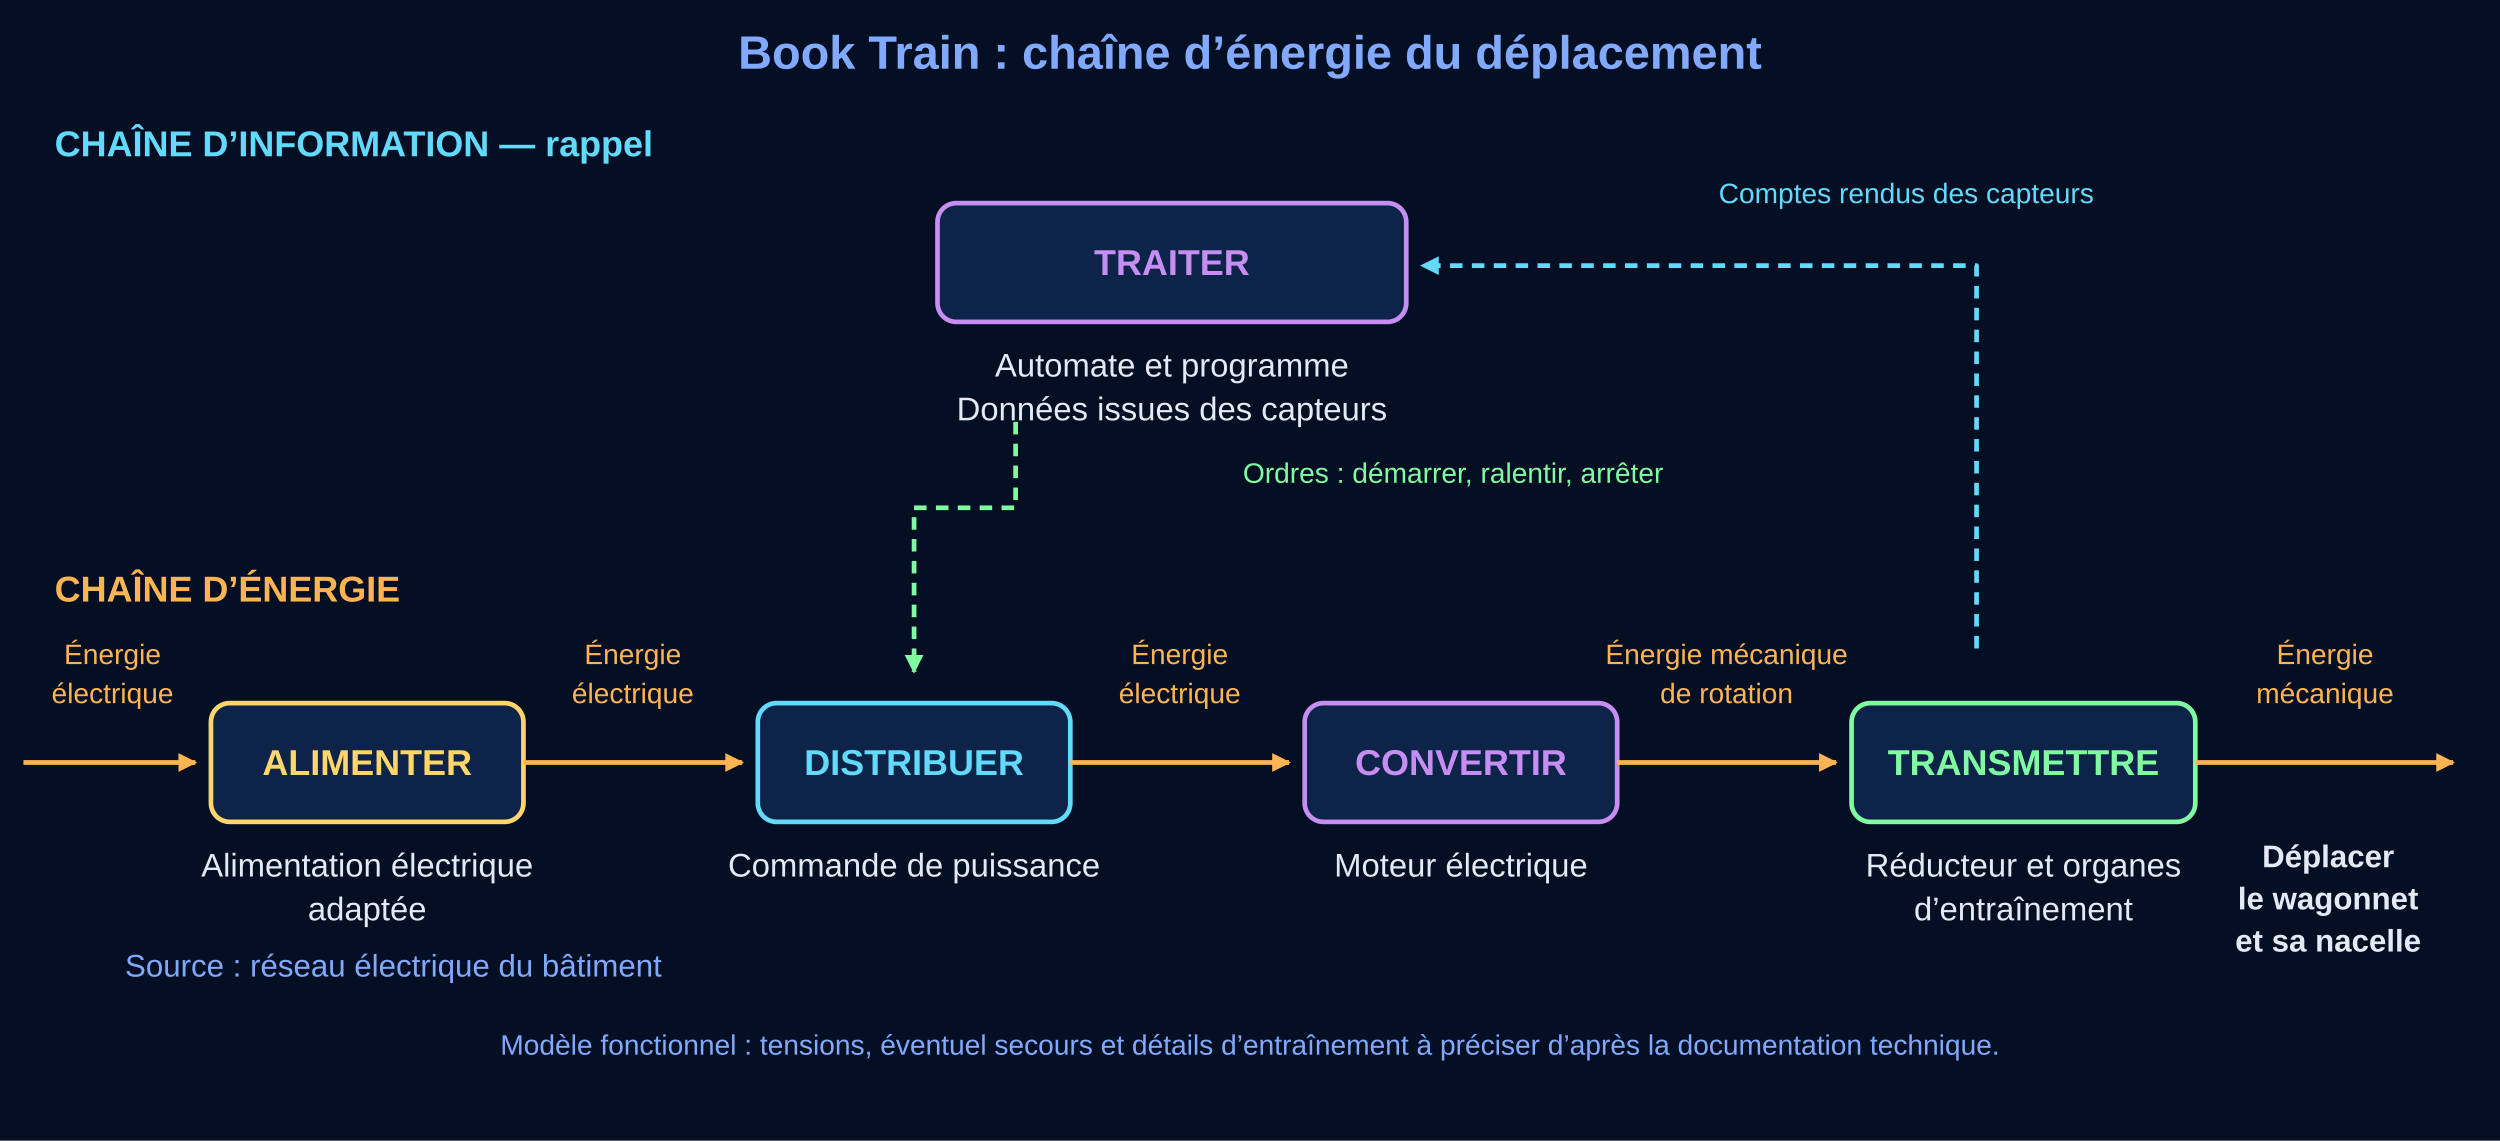
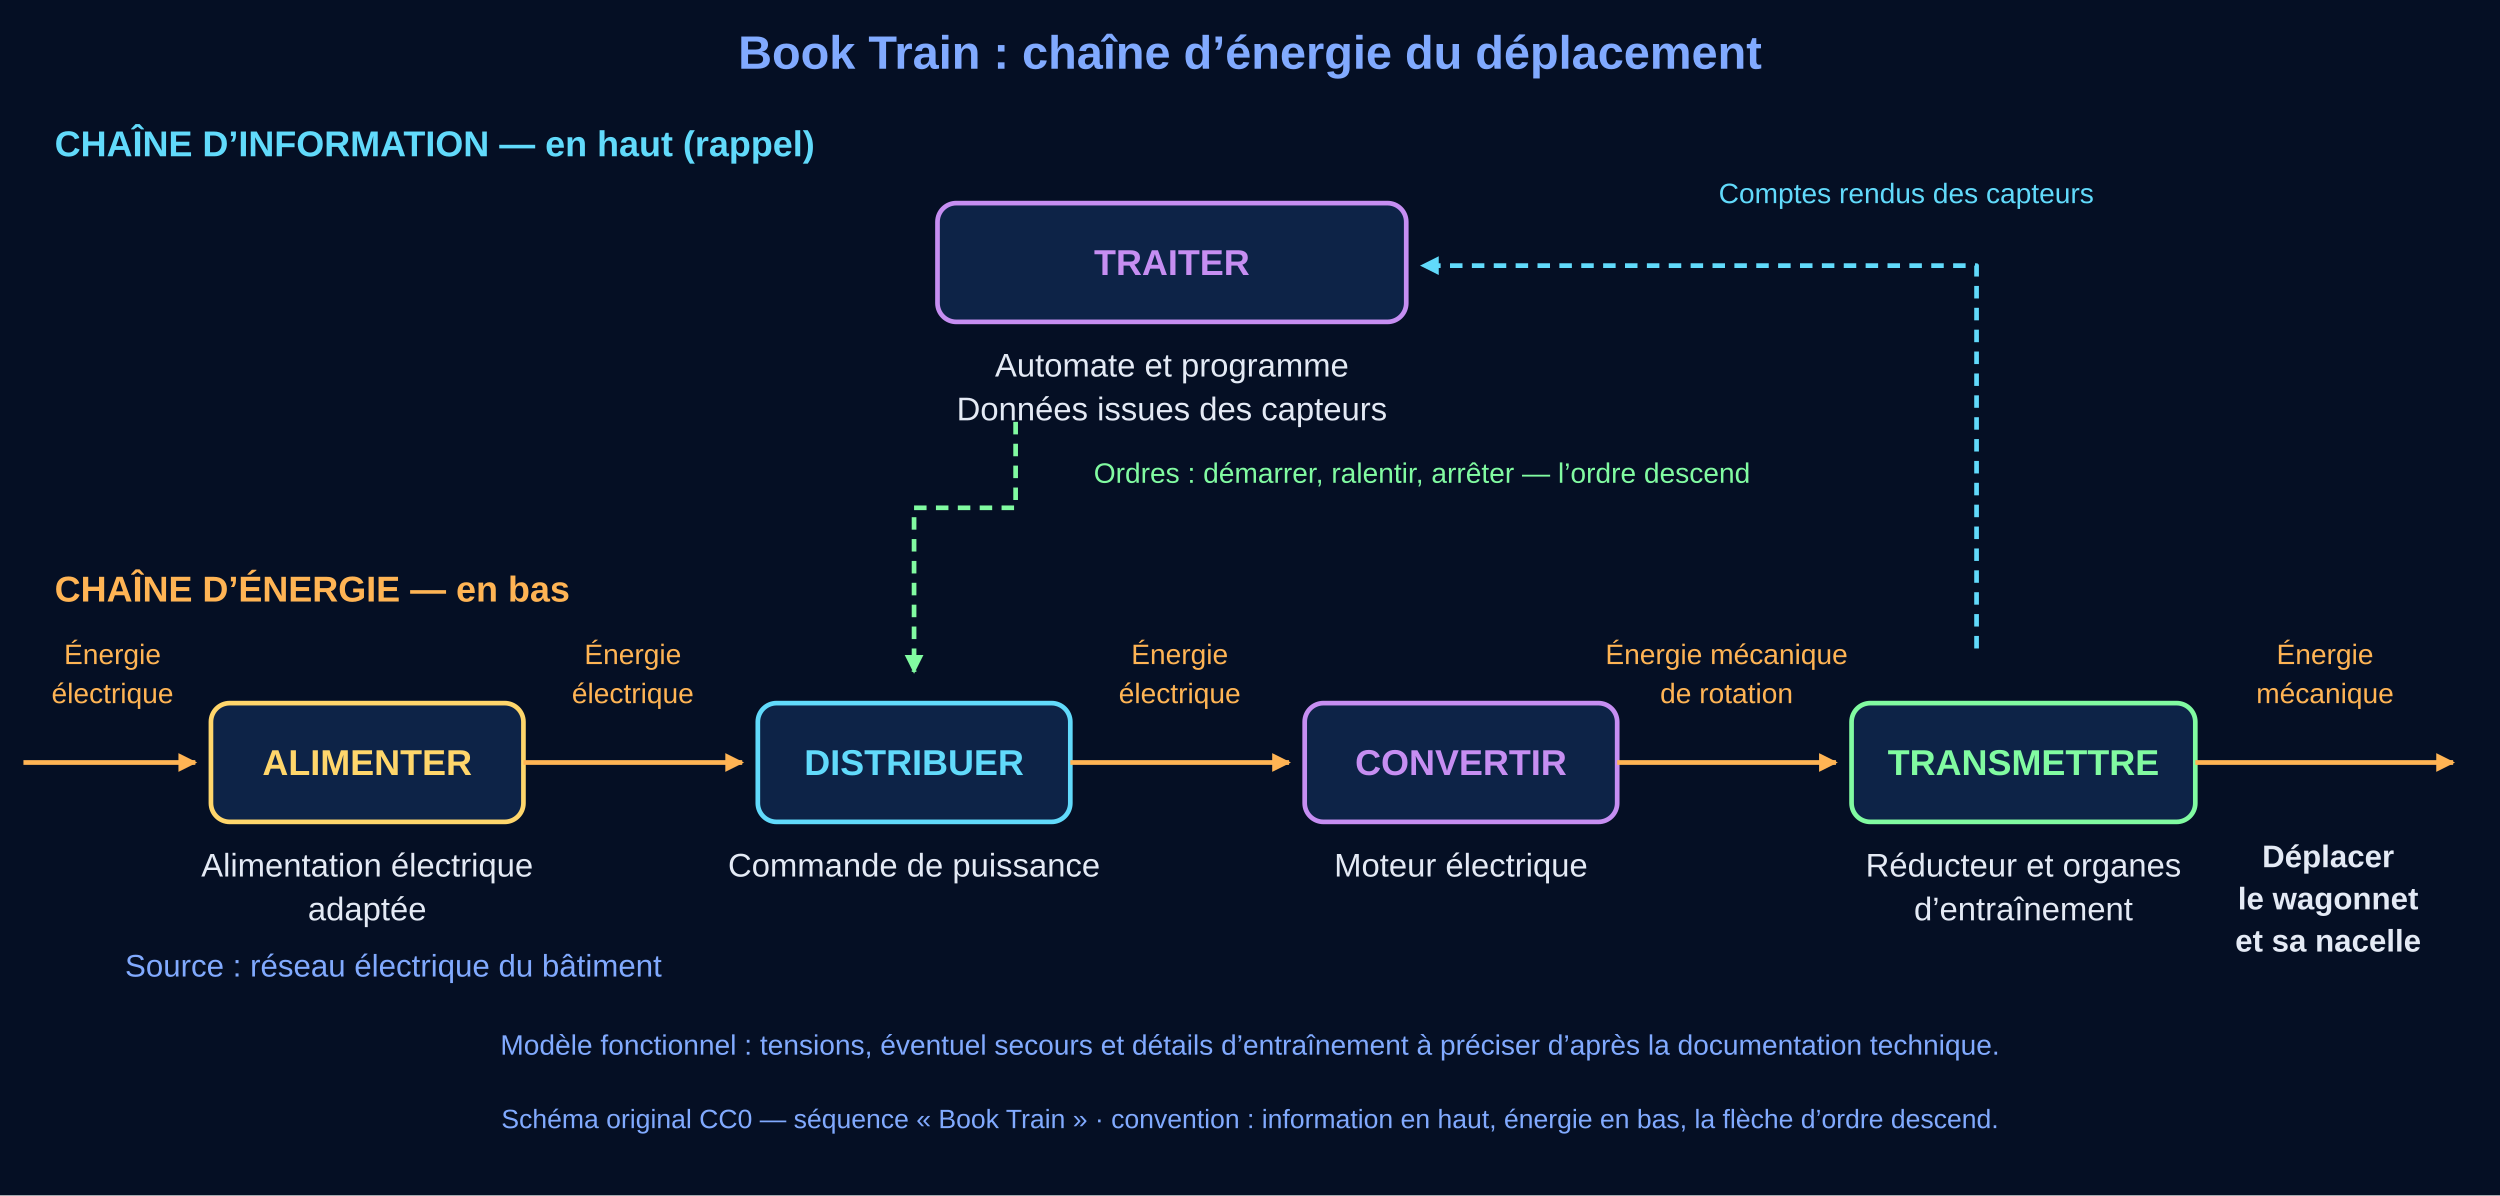
- <svg xmlns="http://www.w3.org/2000/svg" width="1600" height="730" style="width:100%;height:auto" viewBox="0 0 1600 730" role="img" aria-labelledby="t d" font-family="Segoe UI, Arial, sans-serif" content="&lt;mxfile host=&quot;app.diagrams.net&quot; type=&quot;device&quot;&gt;&lt;diagram id=&quot;chaine&quot; name=&quot;Book Train : chaîne d’énergie du déplacement&quot;&gt;&lt;mxGraphModel page=&quot;1&quot; pageWidth=&quot;1600&quot; pageHeight=&quot;730&quot; background=&quot;#050f24&quot; adaptiveColors=&quot;auto&quot;&gt;&lt;root&gt;&lt;mxCell id=&quot;0&quot; /&gt;&lt;mxCell id=&quot;1&quot; parent=&quot;0&quot; /&gt;&lt;mxCell id=&quot;2&quot; value=&quot;Book Train : chaîne d’énergie du déplacement&quot; style=&quot;text;html=0;whiteSpace=wrap;align=center;verticalAlign=middle;fontFamily=Arial;fontColor=#81aaff;fontSize=30;fontStyle=1;&quot; vertex=&quot;1&quot; parent=&quot;1&quot;&gt;&lt;mxGeometry x=&quot;411.2&quot; y=&quot;14&quot; width=&quot;777.6&quot; height=&quot;37&quot; as=&quot;geometry&quot; /&gt;&lt;/mxCell&gt;&lt;mxCell id=&quot;3&quot; value=&quot;CHAÎNE D’INFORMATION — rappel&quot; style=&quot;text;html=0;whiteSpace=wrap;align=left;verticalAlign=middle;fontFamily=Arial;fontColor=#61dafb;fontSize=23;fontStyle=1;&quot; vertex=&quot;1&quot; parent=&quot;1&quot;&gt;&lt;mxGeometry x=&quot;35&quot; y=&quot;77&quot; width=&quot;398.86&quot; height=&quot;30&quot; as=&quot;geometry&quot; /&gt;&lt;/mxCell&gt;&lt;mxCell id=&quot;5&quot; value=&quot;TRAITER&quot; style=&quot;rounded=1;arcSize=16;html=0;whiteSpace=wrap;fillColor=#0d2347;strokeColor=#c68ef2;strokeWidth=3;fontColor=#c68ef2;fontSize=23;fontStyle=1;fontFamily=Arial;&quot; vertex=&quot;1&quot; parent=&quot;1&quot;&gt;&lt;mxGeometry x=&quot;600&quot; y=&quot;130&quot; width=&quot;300&quot; height=&quot;76&quot; as=&quot;geometry&quot; /&gt;&lt;/mxCell&gt;&lt;mxCell id=&quot;6&quot; value=&quot;Automate et programme&amp;#10;Données issues des capteurs&quot; style=&quot;text;html=0;whiteSpace=wrap;align=center;verticalAlign=middle;fontFamily=Arial;fontColor=#e4eaf5;fontSize=21;fontStyle=0;&quot; vertex=&quot;1&quot; parent=&quot;1&quot;&gt;&lt;mxGeometry x=&quot;579.57&quot; y=&quot;220&quot; width=&quot;340.86&quot; height=&quot;56&quot; as=&quot;geometry&quot; /&gt;&lt;/mxCell&gt;&lt;mxCell id=&quot;7&quot; style=&quot;edgeStyle=none;html=0;strokeColor=#81fba1;strokeWidth=3;endArrow=block;endFill=1;startArrow=none;dashed=1;&quot; edge=&quot;1&quot; parent=&quot;1&quot;&gt;&lt;mxGeometry relative=&quot;1&quot; as=&quot;geometry&quot;&gt;&lt;mxPoint x=&quot;650&quot; y=&quot;270&quot; as=&quot;sourcePoint&quot; /&gt;&lt;mxPoint x=&quot;585&quot; y=&quot;430&quot; as=&quot;targetPoint&quot; /&gt;&lt;Array as=&quot;points&quot;&gt;&lt;mxPoint x=&quot;650&quot; y=&quot;325&quot; /&gt;&lt;mxPoint x=&quot;585&quot; y=&quot;325&quot; /&gt;&lt;/Array&gt;&lt;/mxGeometry&gt;&lt;/mxCell&gt;&lt;mxCell id=&quot;8&quot; value=&quot;Ordres : démarrer, ralentir, arrêter&quot; style=&quot;text;html=0;whiteSpace=wrap;align=center;verticalAlign=middle;fontFamily=Arial;fontColor=#81fba1;fontSize=18;fontStyle=0;&quot; vertex=&quot;1&quot; parent=&quot;1&quot;&gt;&lt;mxGeometry x=&quot;736.08&quot; y=&quot;291&quot; width=&quot;387.84&quot; height=&quot;25&quot; as=&quot;geometry&quot; /&gt;&lt;/mxCell&gt;&lt;mxCell id=&quot;9&quot; style=&quot;edgeStyle=none;html=0;strokeColor=#61dafb;strokeWidth=3;endArrow=block;endFill=1;startArrow=none;dashed=1;&quot; edge=&quot;1&quot; parent=&quot;1&quot;&gt;&lt;mxGeometry relative=&quot;1&quot; as=&quot;geometry&quot;&gt;&lt;mxPoint x=&quot;1265&quot; y=&quot;415&quot; as=&quot;sourcePoint&quot; /&gt;&lt;mxPoint x=&quot;910&quot; y=&quot;170&quot; as=&quot;targetPoint&quot; /&gt;&lt;Array as=&quot;points&quot;&gt;&lt;mxPoint x=&quot;1265&quot; y=&quot;170&quot; /&gt;&lt;/Array&gt;&lt;/mxGeometry&gt;&lt;/mxCell&gt;&lt;mxCell id=&quot;10&quot; value=&quot;Comptes rendus des capteurs&quot; style=&quot;text;html=0;whiteSpace=wrap;align=center;verticalAlign=middle;fontFamily=Arial;fontColor=#61dafb;fontSize=18;fontStyle=0;&quot; vertex=&quot;1&quot; parent=&quot;1&quot;&gt;&lt;mxGeometry x=&quot;1073.06&quot; y=&quot;112&quot; width=&quot;293.88&quot; height=&quot;25&quot; as=&quot;geometry&quot; /&gt;&lt;/mxCell&gt;&lt;mxCell id=&quot;11&quot; value=&quot;CHAÎNE D’ÉNERGIE&quot; style=&quot;text;html=0;whiteSpace=wrap;align=left;verticalAlign=middle;fontFamily=Arial;fontColor=#ffb454;fontSize=23;fontStyle=1;&quot; vertex=&quot;1&quot; parent=&quot;1&quot;&gt;&lt;mxGeometry x=&quot;35&quot; y=&quot;362&quot; width=&quot;225.44&quot; height=&quot;30&quot; as=&quot;geometry&quot; /&gt;&lt;/mxCell&gt;&lt;mxCell id=&quot;13&quot; value=&quot;ALIMENTER&quot; style=&quot;rounded=1;arcSize=16;html=0;whiteSpace=wrap;fillColor=#0d2347;strokeColor=#ffd66b;strokeWidth=3;fontColor=#ffd66b;fontSize=23;fontStyle=1;fontFamily=Arial;&quot; vertex=&quot;1&quot; parent=&quot;1&quot;&gt;&lt;mxGeometry x=&quot;135&quot; y=&quot;450&quot; width=&quot;200&quot; height=&quot;76&quot; as=&quot;geometry&quot; /&gt;&lt;/mxCell&gt;&lt;mxCell id=&quot;14&quot; value=&quot;Alimentation électrique&amp;#10;adaptée&quot; style=&quot;text;html=0;whiteSpace=wrap;align=center;verticalAlign=middle;fontFamily=Arial;fontColor=#e4eaf5;fontSize=21;fontStyle=0;&quot; vertex=&quot;1&quot; parent=&quot;1&quot;&gt;&lt;mxGeometry x=&quot;88.93&quot; y=&quot;540&quot; width=&quot;292.14&quot; height=&quot;56&quot; as=&quot;geometry&quot; /&gt;&lt;/mxCell&gt;&lt;mxCell id=&quot;16&quot; value=&quot;DISTRIBUER&quot; style=&quot;rounded=1;arcSize=16;html=0;whiteSpace=wrap;fillColor=#0d2347;strokeColor=#61dafb;strokeWidth=3;fontColor=#61dafb;fontSize=23;fontStyle=1;fontFamily=Arial;&quot; vertex=&quot;1&quot; parent=&quot;1&quot;&gt;&lt;mxGeometry x=&quot;485&quot; y=&quot;450&quot; width=&quot;200&quot; height=&quot;76&quot; as=&quot;geometry&quot; /&gt;&lt;/mxCell&gt;&lt;mxCell id=&quot;17&quot; value=&quot;Commande de puissance&quot; style=&quot;text;html=0;whiteSpace=wrap;align=center;verticalAlign=middle;fontFamily=Arial;fontColor=#e4eaf5;fontSize=21;fontStyle=0;&quot; vertex=&quot;1&quot; parent=&quot;1&quot;&gt;&lt;mxGeometry x=&quot;451.11&quot; y=&quot;540&quot; width=&quot;267.78&quot; height=&quot;28&quot; as=&quot;geometry&quot; /&gt;&lt;/mxCell&gt;&lt;mxCell id=&quot;19&quot; value=&quot;CONVERTIR&quot; style=&quot;rounded=1;arcSize=16;html=0;whiteSpace=wrap;fillColor=#0d2347;strokeColor=#c68ef2;strokeWidth=3;fontColor=#c68ef2;fontSize=23;fontStyle=1;fontFamily=Arial;&quot; vertex=&quot;1&quot; parent=&quot;1&quot;&gt;&lt;mxGeometry x=&quot;835&quot; y=&quot;450&quot; width=&quot;200&quot; height=&quot;76&quot; as=&quot;geometry&quot; /&gt;&lt;/mxCell&gt;&lt;mxCell id=&quot;20&quot; value=&quot;Moteur électrique&quot; style=&quot;text;html=0;whiteSpace=wrap;align=center;verticalAlign=middle;fontFamily=Arial;fontColor=#e4eaf5;fontSize=21;fontStyle=0;&quot; vertex=&quot;1&quot; parent=&quot;1&quot;&gt;&lt;mxGeometry x=&quot;825.47&quot; y=&quot;540&quot; width=&quot;219.06&quot; height=&quot;28&quot; as=&quot;geometry&quot; /&gt;&lt;/mxCell&gt;&lt;mxCell id=&quot;22&quot; value=&quot;TRANSMETTRE&quot; style=&quot;rounded=1;arcSize=16;html=0;whiteSpace=wrap;fillColor=#0d2347;strokeColor=#81fba1;strokeWidth=3;fontColor=#81fba1;fontSize=23;fontStyle=1;fontFamily=Arial;&quot; vertex=&quot;1&quot; parent=&quot;1&quot;&gt;&lt;mxGeometry x=&quot;1185&quot; y=&quot;450&quot; width=&quot;220&quot; height=&quot;76&quot; as=&quot;geometry&quot; /&gt;&lt;/mxCell&gt;&lt;mxCell id=&quot;23&quot; value=&quot;Réducteur et organes&amp;#10;d’entraînement&quot; style=&quot;text;html=0;whiteSpace=wrap;align=center;verticalAlign=middle;fontFamily=Arial;fontColor=#e4eaf5;fontSize=21;fontStyle=0;&quot; vertex=&quot;1&quot; parent=&quot;1&quot;&gt;&lt;mxGeometry x=&quot;1167.2&quot; y=&quot;540&quot; width=&quot;255.6&quot; height=&quot;56&quot; as=&quot;geometry&quot; /&gt;&lt;/mxCell&gt;&lt;mxCell id=&quot;24&quot; value=&quot;Source : réseau électrique du bâtiment&quot; style=&quot;text;html=0;whiteSpace=wrap;align=left;verticalAlign=middle;fontFamily=Arial;fontColor=#81aaff;fontSize=20;fontStyle=0;&quot; vertex=&quot;1&quot; parent=&quot;1&quot;&gt;&lt;mxGeometry x=&quot;80&quot; y=&quot;605&quot; width=&quot;452.8&quot; height=&quot;27&quot; as=&quot;geometry&quot; /&gt;&lt;/mxCell&gt;&lt;mxCell id=&quot;25&quot; style=&quot;edgeStyle=none;html=0;strokeColor=#ffb454;strokeWidth=3;endArrow=block;endFill=1;startArrow=none;dashed=0;&quot; edge=&quot;1&quot; parent=&quot;1&quot;&gt;&lt;mxGeometry relative=&quot;1&quot; as=&quot;geometry&quot;&gt;&lt;mxPoint x=&quot;15&quot; y=&quot;488&quot; as=&quot;sourcePoint&quot; /&gt;&lt;mxPoint x=&quot;125&quot; y=&quot;488&quot; as=&quot;targetPoint&quot; /&gt;&lt;Array as=&quot;points&quot; /&gt;&lt;/mxGeometry&gt;&lt;/mxCell&gt;&lt;mxCell id=&quot;26&quot; value=&quot;Énergie&amp;#10;électrique&quot; style=&quot;text;html=0;whiteSpace=wrap;align=center;verticalAlign=middle;fontFamily=Arial;fontColor=#ffb454;fontSize=18;fontStyle=0;&quot; vertex=&quot;1&quot; parent=&quot;1&quot;&gt;&lt;mxGeometry x=&quot;13.8&quot; y=&quot;407&quot; width=&quot;116.4&quot; height=&quot;50&quot; as=&quot;geometry&quot; /&gt;&lt;/mxCell&gt;&lt;mxCell id=&quot;27&quot; style=&quot;edgeStyle=none;html=0;strokeColor=#ffb454;strokeWidth=3;endArrow=block;endFill=1;startArrow=none;dashed=0;&quot; edge=&quot;1&quot; parent=&quot;1&quot;&gt;&lt;mxGeometry relative=&quot;1&quot; as=&quot;geometry&quot;&gt;&lt;mxPoint x=&quot;335&quot; y=&quot;488&quot; as=&quot;sourcePoint&quot; /&gt;&lt;mxPoint x=&quot;475&quot; y=&quot;488&quot; as=&quot;targetPoint&quot; /&gt;&lt;Array as=&quot;points&quot; /&gt;&lt;/mxGeometry&gt;&lt;/mxCell&gt;&lt;mxCell id=&quot;28&quot; value=&quot;Énergie&amp;#10;électrique&quot; style=&quot;text;html=0;whiteSpace=wrap;align=center;verticalAlign=middle;fontFamily=Arial;fontColor=#ffb454;fontSize=18;fontStyle=0;&quot; vertex=&quot;1&quot; parent=&quot;1&quot;&gt;&lt;mxGeometry x=&quot;346.8&quot; y=&quot;407&quot; width=&quot;116.4&quot; height=&quot;50&quot; as=&quot;geometry&quot; /&gt;&lt;/mxCell&gt;&lt;mxCell id=&quot;29&quot; style=&quot;edgeStyle=none;html=0;strokeColor=#ffb454;strokeWidth=3;endArrow=block;endFill=1;startArrow=none;dashed=0;&quot; edge=&quot;1&quot; parent=&quot;1&quot;&gt;&lt;mxGeometry relative=&quot;1&quot; as=&quot;geometry&quot;&gt;&lt;mxPoint x=&quot;685&quot; y=&quot;488&quot; as=&quot;sourcePoint&quot; /&gt;&lt;mxPoint x=&quot;825&quot; y=&quot;488&quot; as=&quot;targetPoint&quot; /&gt;&lt;Array as=&quot;points&quot; /&gt;&lt;/mxGeometry&gt;&lt;/mxCell&gt;&lt;mxCell id=&quot;30&quot; value=&quot;Énergie&amp;#10;électrique&quot; style=&quot;text;html=0;whiteSpace=wrap;align=center;verticalAlign=middle;fontFamily=Arial;fontColor=#ffb454;fontSize=18;fontStyle=0;&quot; vertex=&quot;1&quot; parent=&quot;1&quot;&gt;&lt;mxGeometry x=&quot;696.8&quot; y=&quot;407&quot; width=&quot;116.4&quot; height=&quot;50&quot; as=&quot;geometry&quot; /&gt;&lt;/mxCell&gt;&lt;mxCell id=&quot;31&quot; style=&quot;edgeStyle=none;html=0;strokeColor=#ffb454;strokeWidth=3;endArrow=block;endFill=1;startArrow=none;dashed=0;&quot; edge=&quot;1&quot; parent=&quot;1&quot;&gt;&lt;mxGeometry relative=&quot;1&quot; as=&quot;geometry&quot;&gt;&lt;mxPoint x=&quot;1035&quot; y=&quot;488&quot; as=&quot;sourcePoint&quot; /&gt;&lt;mxPoint x=&quot;1175&quot; y=&quot;488&quot; as=&quot;targetPoint&quot; /&gt;&lt;Array as=&quot;points&quot; /&gt;&lt;/mxGeometry&gt;&lt;/mxCell&gt;&lt;mxCell id=&quot;32&quot; value=&quot;Énergie mécanique&amp;#10;de rotation&quot; style=&quot;text;html=0;whiteSpace=wrap;align=center;verticalAlign=middle;fontFamily=Arial;fontColor=#ffb454;fontSize=18;fontStyle=0;&quot; vertex=&quot;1&quot; parent=&quot;1&quot;&gt;&lt;mxGeometry x=&quot;1010.26&quot; y=&quot;407&quot; width=&quot;189.48&quot; height=&quot;50&quot; as=&quot;geometry&quot; /&gt;&lt;/mxCell&gt;&lt;mxCell id=&quot;33&quot; style=&quot;edgeStyle=none;html=0;strokeColor=#ffb454;strokeWidth=3;endArrow=block;endFill=1;startArrow=none;dashed=0;&quot; edge=&quot;1&quot; parent=&quot;1&quot;&gt;&lt;mxGeometry relative=&quot;1&quot; as=&quot;geometry&quot;&gt;&lt;mxPoint x=&quot;1405&quot; y=&quot;488&quot; as=&quot;sourcePoint&quot; /&gt;&lt;mxPoint x=&quot;1570&quot; y=&quot;488&quot; as=&quot;targetPoint&quot; /&gt;&lt;Array as=&quot;points&quot; /&gt;&lt;/mxGeometry&gt;&lt;/mxCell&gt;&lt;mxCell id=&quot;34&quot; value=&quot;Énergie&amp;#10;mécanique&quot; style=&quot;text;html=0;whiteSpace=wrap;align=center;verticalAlign=middle;fontFamily=Arial;fontColor=#ffb454;fontSize=18;fontStyle=0;&quot; vertex=&quot;1&quot; parent=&quot;1&quot;&gt;&lt;mxGeometry x=&quot;1435.02&quot; y=&quot;407&quot; width=&quot;105.96&quot; height=&quot;50&quot; as=&quot;geometry&quot; /&gt;&lt;/mxCell&gt;&lt;mxCell id=&quot;35&quot; value=&quot;Déplacer&amp;#10;le wagonnet&amp;#10;et sa nacelle&quot; style=&quot;text;html=0;whiteSpace=wrap;align=center;verticalAlign=middle;fontFamily=Arial;fontColor=#e4eaf5;fontSize=20;fontStyle=1;&quot; vertex=&quot;1&quot; parent=&quot;1&quot;&gt;&lt;mxGeometry x=&quot;1408.6&quot; y=&quot;535&quot; width=&quot;162.8&quot; height=&quot;81&quot; as=&quot;geometry&quot; /&gt;&lt;/mxCell&gt;&lt;mxCell id=&quot;36&quot; value=&quot;Modèle fonctionnel : tensions, éventuel secours et détails d’entraînement à préciser d’après la documentation technique.&quot; style=&quot;text;html=0;whiteSpace=wrap;align=center;verticalAlign=middle;fontFamily=Arial;fontColor=#81aaff;fontSize=18;fontStyle=0;&quot; vertex=&quot;1&quot; parent=&quot;1&quot;&gt;&lt;mxGeometry x=&quot;167.6&quot; y=&quot;657&quot; width=&quot;1264.8&quot; height=&quot;25&quot; as=&quot;geometry&quot; /&gt;&lt;/mxCell&gt;&lt;/root&gt;&lt;/mxGraphModel&gt;&lt;/diagram&gt;&lt;/mxfile&gt;">
+ <svg xmlns="http://www.w3.org/2000/svg" width="1600" height="765" style="width:100%;height:auto" viewBox="0 0 1600 765" role="img" aria-labelledby="t d" font-family="Segoe UI, Arial, sans-serif" content="&lt;mxfile host=&quot;app.diagrams.net&quot; type=&quot;device&quot;&gt;&lt;diagram id=&quot;chaine&quot; name=&quot;Book Train : chaîne d’énergie du déplacement&quot;&gt;&lt;mxGraphModel page=&quot;1&quot; pageWidth=&quot;1600&quot; pageHeight=&quot;765&quot; background=&quot;#050f24&quot; adaptiveColors=&quot;auto&quot;&gt;&lt;root&gt;&lt;mxCell id=&quot;0&quot; /&gt;&lt;mxCell id=&quot;1&quot; parent=&quot;0&quot; /&gt;&lt;mxCell id=&quot;2&quot; value=&quot;Book Train : chaîne d’énergie du déplacement&quot; style=&quot;text;html=0;whiteSpace=wrap;align=center;verticalAlign=middle;fontFamily=Arial;fontColor=#81aaff;fontSize=30;fontStyle=1;&quot; vertex=&quot;1&quot; parent=&quot;1&quot;&gt;&lt;mxGeometry x=&quot;411.2&quot; y=&quot;14&quot; width=&quot;777.6&quot; height=&quot;37&quot; as=&quot;geometry&quot; /&gt;&lt;/mxCell&gt;&lt;mxCell id=&quot;3&quot; value=&quot;CHAÎNE D’INFORMATION — en haut (rappel)&quot; style=&quot;text;html=0;whiteSpace=wrap;align=left;verticalAlign=middle;fontFamily=Arial;fontColor=#61dafb;fontSize=23;fontStyle=1;&quot; vertex=&quot;1&quot; parent=&quot;1&quot;&gt;&lt;mxGeometry x=&quot;35&quot; y=&quot;77&quot; width=&quot;532.26&quot; height=&quot;30&quot; as=&quot;geometry&quot; /&gt;&lt;/mxCell&gt;&lt;mxCell id=&quot;5&quot; value=&quot;TRAITER&quot; style=&quot;rounded=1;arcSize=16;html=0;whiteSpace=wrap;fillColor=#0d2347;strokeColor=#c68ef2;strokeWidth=3;fontColor=#c68ef2;fontSize=23;fontStyle=1;fontFamily=Arial;&quot; vertex=&quot;1&quot; parent=&quot;1&quot;&gt;&lt;mxGeometry x=&quot;600&quot; y=&quot;130&quot; width=&quot;300&quot; height=&quot;76&quot; as=&quot;geometry&quot; /&gt;&lt;/mxCell&gt;&lt;mxCell id=&quot;6&quot; value=&quot;Automate et programme&amp;#10;Données issues des capteurs&quot; style=&quot;text;html=0;whiteSpace=wrap;align=center;verticalAlign=middle;fontFamily=Arial;fontColor=#e4eaf5;fontSize=21;fontStyle=0;&quot; vertex=&quot;1&quot; parent=&quot;1&quot;&gt;&lt;mxGeometry x=&quot;579.57&quot; y=&quot;220&quot; width=&quot;340.86&quot; height=&quot;56&quot; as=&quot;geometry&quot; /&gt;&lt;/mxCell&gt;&lt;mxCell id=&quot;7&quot; style=&quot;edgeStyle=none;html=0;strokeColor=#81fba1;strokeWidth=3;endArrow=block;endFill=1;startArrow=none;dashed=1;&quot; edge=&quot;1&quot; parent=&quot;1&quot;&gt;&lt;mxGeometry relative=&quot;1&quot; as=&quot;geometry&quot;&gt;&lt;mxPoint x=&quot;650&quot; y=&quot;270&quot; as=&quot;sourcePoint&quot; /&gt;&lt;mxPoint x=&quot;585&quot; y=&quot;430&quot; as=&quot;targetPoint&quot; /&gt;&lt;Array as=&quot;points&quot;&gt;&lt;mxPoint x=&quot;650&quot; y=&quot;325&quot; /&gt;&lt;mxPoint x=&quot;585&quot; y=&quot;325&quot; /&gt;&lt;/Array&gt;&lt;/mxGeometry&gt;&lt;/mxCell&gt;&lt;mxCell id=&quot;8&quot; value=&quot;Ordres : démarrer, ralentir, arrêter — l’ordre descend&quot; style=&quot;text;html=0;whiteSpace=wrap;align=left;verticalAlign=middle;fontFamily=Arial;fontColor=#81fba1;fontSize=18;fontStyle=0;&quot; vertex=&quot;1&quot; parent=&quot;1&quot;&gt;&lt;mxGeometry x=&quot;700&quot; y=&quot;291&quot; width=&quot;575.76&quot; height=&quot;25&quot; as=&quot;geometry&quot; /&gt;&lt;/mxCell&gt;&lt;mxCell id=&quot;9&quot; style=&quot;edgeStyle=none;html=0;strokeColor=#61dafb;strokeWidth=3;endArrow=block;endFill=1;startArrow=none;dashed=1;&quot; edge=&quot;1&quot; parent=&quot;1&quot;&gt;&lt;mxGeometry relative=&quot;1&quot; as=&quot;geometry&quot;&gt;&lt;mxPoint x=&quot;1265&quot; y=&quot;415&quot; as=&quot;sourcePoint&quot; /&gt;&lt;mxPoint x=&quot;910&quot; y=&quot;170&quot; as=&quot;targetPoint&quot; /&gt;&lt;Array as=&quot;points&quot;&gt;&lt;mxPoint x=&quot;1265&quot; y=&quot;170&quot; /&gt;&lt;/Array&gt;&lt;/mxGeometry&gt;&lt;/mxCell&gt;&lt;mxCell id=&quot;10&quot; value=&quot;Comptes rendus des capteurs&quot; style=&quot;text;html=0;whiteSpace=wrap;align=center;verticalAlign=middle;fontFamily=Arial;fontColor=#61dafb;fontSize=18;fontStyle=0;&quot; vertex=&quot;1&quot; parent=&quot;1&quot;&gt;&lt;mxGeometry x=&quot;1073.06&quot; y=&quot;112&quot; width=&quot;293.88&quot; height=&quot;25&quot; as=&quot;geometry&quot; /&gt;&lt;/mxCell&gt;&lt;mxCell id=&quot;11&quot; value=&quot;CHAÎNE D’ÉNERGIE — en bas&quot; style=&quot;text;html=0;whiteSpace=wrap;align=left;verticalAlign=middle;fontFamily=Arial;fontColor=#ffb454;fontSize=23;fontStyle=1;&quot; vertex=&quot;1&quot; parent=&quot;1&quot;&gt;&lt;mxGeometry x=&quot;35&quot; y=&quot;362&quot; width=&quot;345.5&quot; height=&quot;30&quot; as=&quot;geometry&quot; /&gt;&lt;/mxCell&gt;&lt;mxCell id=&quot;13&quot; value=&quot;ALIMENTER&quot; style=&quot;rounded=1;arcSize=16;html=0;whiteSpace=wrap;fillColor=#0d2347;strokeColor=#ffd66b;strokeWidth=3;fontColor=#ffd66b;fontSize=23;fontStyle=1;fontFamily=Arial;&quot; vertex=&quot;1&quot; parent=&quot;1&quot;&gt;&lt;mxGeometry x=&quot;135&quot; y=&quot;450&quot; width=&quot;200&quot; height=&quot;76&quot; as=&quot;geometry&quot; /&gt;&lt;/mxCell&gt;&lt;mxCell id=&quot;14&quot; value=&quot;Alimentation électrique&amp;#10;adaptée&quot; style=&quot;text;html=0;whiteSpace=wrap;align=center;verticalAlign=middle;fontFamily=Arial;fontColor=#e4eaf5;fontSize=21;fontStyle=0;&quot; vertex=&quot;1&quot; parent=&quot;1&quot;&gt;&lt;mxGeometry x=&quot;88.93&quot; y=&quot;540&quot; width=&quot;292.14&quot; height=&quot;56&quot; as=&quot;geometry&quot; /&gt;&lt;/mxCell&gt;&lt;mxCell id=&quot;16&quot; value=&quot;DISTRIBUER&quot; style=&quot;rounded=1;arcSize=16;html=0;whiteSpace=wrap;fillColor=#0d2347;strokeColor=#61dafb;strokeWidth=3;fontColor=#61dafb;fontSize=23;fontStyle=1;fontFamily=Arial;&quot; vertex=&quot;1&quot; parent=&quot;1&quot;&gt;&lt;mxGeometry x=&quot;485&quot; y=&quot;450&quot; width=&quot;200&quot; height=&quot;76&quot; as=&quot;geometry&quot; /&gt;&lt;/mxCell&gt;&lt;mxCell id=&quot;17&quot; value=&quot;Commande de puissance&quot; style=&quot;text;html=0;whiteSpace=wrap;align=center;verticalAlign=middle;fontFamily=Arial;fontColor=#e4eaf5;fontSize=21;fontStyle=0;&quot; vertex=&quot;1&quot; parent=&quot;1&quot;&gt;&lt;mxGeometry x=&quot;451.11&quot; y=&quot;540&quot; width=&quot;267.78&quot; height=&quot;28&quot; as=&quot;geometry&quot; /&gt;&lt;/mxCell&gt;&lt;mxCell id=&quot;19&quot; value=&quot;CONVERTIR&quot; style=&quot;rounded=1;arcSize=16;html=0;whiteSpace=wrap;fillColor=#0d2347;strokeColor=#c68ef2;strokeWidth=3;fontColor=#c68ef2;fontSize=23;fontStyle=1;fontFamily=Arial;&quot; vertex=&quot;1&quot; parent=&quot;1&quot;&gt;&lt;mxGeometry x=&quot;835&quot; y=&quot;450&quot; width=&quot;200&quot; height=&quot;76&quot; as=&quot;geometry&quot; /&gt;&lt;/mxCell&gt;&lt;mxCell id=&quot;20&quot; value=&quot;Moteur électrique&quot; style=&quot;text;html=0;whiteSpace=wrap;align=center;verticalAlign=middle;fontFamily=Arial;fontColor=#e4eaf5;fontSize=21;fontStyle=0;&quot; vertex=&quot;1&quot; parent=&quot;1&quot;&gt;&lt;mxGeometry x=&quot;825.47&quot; y=&quot;540&quot; width=&quot;219.06&quot; height=&quot;28&quot; as=&quot;geometry&quot; /&gt;&lt;/mxCell&gt;&lt;mxCell id=&quot;22&quot; value=&quot;TRANSMETTRE&quot; style=&quot;rounded=1;arcSize=16;html=0;whiteSpace=wrap;fillColor=#0d2347;strokeColor=#81fba1;strokeWidth=3;fontColor=#81fba1;fontSize=23;fontStyle=1;fontFamily=Arial;&quot; vertex=&quot;1&quot; parent=&quot;1&quot;&gt;&lt;mxGeometry x=&quot;1185&quot; y=&quot;450&quot; width=&quot;220&quot; height=&quot;76&quot; as=&quot;geometry&quot; /&gt;&lt;/mxCell&gt;&lt;mxCell id=&quot;23&quot; value=&quot;Réducteur et organes&amp;#10;d’entraînement&quot; style=&quot;text;html=0;whiteSpace=wrap;align=center;verticalAlign=middle;fontFamily=Arial;fontColor=#e4eaf5;fontSize=21;fontStyle=0;&quot; vertex=&quot;1&quot; parent=&quot;1&quot;&gt;&lt;mxGeometry x=&quot;1167.2&quot; y=&quot;540&quot; width=&quot;255.6&quot; height=&quot;56&quot; as=&quot;geometry&quot; /&gt;&lt;/mxCell&gt;&lt;mxCell id=&quot;24&quot; value=&quot;Source : réseau électrique du bâtiment&quot; style=&quot;text;html=0;whiteSpace=wrap;align=left;verticalAlign=middle;fontFamily=Arial;fontColor=#81aaff;fontSize=20;fontStyle=0;&quot; vertex=&quot;1&quot; parent=&quot;1&quot;&gt;&lt;mxGeometry x=&quot;80&quot; y=&quot;605&quot; width=&quot;452.8&quot; height=&quot;27&quot; as=&quot;geometry&quot; /&gt;&lt;/mxCell&gt;&lt;mxCell id=&quot;25&quot; style=&quot;edgeStyle=none;html=0;strokeColor=#ffb454;strokeWidth=3;endArrow=block;endFill=1;startArrow=none;dashed=0;&quot; edge=&quot;1&quot; parent=&quot;1&quot;&gt;&lt;mxGeometry relative=&quot;1&quot; as=&quot;geometry&quot;&gt;&lt;mxPoint x=&quot;15&quot; y=&quot;488&quot; as=&quot;sourcePoint&quot; /&gt;&lt;mxPoint x=&quot;125&quot; y=&quot;488&quot; as=&quot;targetPoint&quot; /&gt;&lt;Array as=&quot;points&quot; /&gt;&lt;/mxGeometry&gt;&lt;/mxCell&gt;&lt;mxCell id=&quot;26&quot; value=&quot;Énergie&amp;#10;électrique&quot; style=&quot;text;html=0;whiteSpace=wrap;align=center;verticalAlign=middle;fontFamily=Arial;fontColor=#ffb454;fontSize=18;fontStyle=0;&quot; vertex=&quot;1&quot; parent=&quot;1&quot;&gt;&lt;mxGeometry x=&quot;13.8&quot; y=&quot;407&quot; width=&quot;116.4&quot; height=&quot;50&quot; as=&quot;geometry&quot; /&gt;&lt;/mxCell&gt;&lt;mxCell id=&quot;27&quot; style=&quot;edgeStyle=none;html=0;strokeColor=#ffb454;strokeWidth=3;endArrow=block;endFill=1;startArrow=none;dashed=0;&quot; edge=&quot;1&quot; parent=&quot;1&quot;&gt;&lt;mxGeometry relative=&quot;1&quot; as=&quot;geometry&quot;&gt;&lt;mxPoint x=&quot;335&quot; y=&quot;488&quot; as=&quot;sourcePoint&quot; /&gt;&lt;mxPoint x=&quot;475&quot; y=&quot;488&quot; as=&quot;targetPoint&quot; /&gt;&lt;Array as=&quot;points&quot; /&gt;&lt;/mxGeometry&gt;&lt;/mxCell&gt;&lt;mxCell id=&quot;28&quot; value=&quot;Énergie&amp;#10;électrique&quot; style=&quot;text;html=0;whiteSpace=wrap;align=center;verticalAlign=middle;fontFamily=Arial;fontColor=#ffb454;fontSize=18;fontStyle=0;&quot; vertex=&quot;1&quot; parent=&quot;1&quot;&gt;&lt;mxGeometry x=&quot;346.8&quot; y=&quot;407&quot; width=&quot;116.4&quot; height=&quot;50&quot; as=&quot;geometry&quot; /&gt;&lt;/mxCell&gt;&lt;mxCell id=&quot;29&quot; style=&quot;edgeStyle=none;html=0;strokeColor=#ffb454;strokeWidth=3;endArrow=block;endFill=1;startArrow=none;dashed=0;&quot; edge=&quot;1&quot; parent=&quot;1&quot;&gt;&lt;mxGeometry relative=&quot;1&quot; as=&quot;geometry&quot;&gt;&lt;mxPoint x=&quot;685&quot; y=&quot;488&quot; as=&quot;sourcePoint&quot; /&gt;&lt;mxPoint x=&quot;825&quot; y=&quot;488&quot; as=&quot;targetPoint&quot; /&gt;&lt;Array as=&quot;points&quot; /&gt;&lt;/mxGeometry&gt;&lt;/mxCell&gt;&lt;mxCell id=&quot;30&quot; value=&quot;Énergie&amp;#10;électrique&quot; style=&quot;text;html=0;whiteSpace=wrap;align=center;verticalAlign=middle;fontFamily=Arial;fontColor=#ffb454;fontSize=18;fontStyle=0;&quot; vertex=&quot;1&quot; parent=&quot;1&quot;&gt;&lt;mxGeometry x=&quot;696.8&quot; y=&quot;407&quot; width=&quot;116.4&quot; height=&quot;50&quot; as=&quot;geometry&quot; /&gt;&lt;/mxCell&gt;&lt;mxCell id=&quot;31&quot; style=&quot;edgeStyle=none;html=0;strokeColor=#ffb454;strokeWidth=3;endArrow=block;endFill=1;startArrow=none;dashed=0;&quot; edge=&quot;1&quot; parent=&quot;1&quot;&gt;&lt;mxGeometry relative=&quot;1&quot; as=&quot;geometry&quot;&gt;&lt;mxPoint x=&quot;1035&quot; y=&quot;488&quot; as=&quot;sourcePoint&quot; /&gt;&lt;mxPoint x=&quot;1175&quot; y=&quot;488&quot; as=&quot;targetPoint&quot; /&gt;&lt;Array as=&quot;points&quot; /&gt;&lt;/mxGeometry&gt;&lt;/mxCell&gt;&lt;mxCell id=&quot;32&quot; value=&quot;Énergie mécanique&amp;#10;de rotation&quot; style=&quot;text;html=0;whiteSpace=wrap;align=center;verticalAlign=middle;fontFamily=Arial;fontColor=#ffb454;fontSize=18;fontStyle=0;&quot; vertex=&quot;1&quot; parent=&quot;1&quot;&gt;&lt;mxGeometry x=&quot;1010.26&quot; y=&quot;407&quot; width=&quot;189.48&quot; height=&quot;50&quot; as=&quot;geometry&quot; /&gt;&lt;/mxCell&gt;&lt;mxCell id=&quot;33&quot; style=&quot;edgeStyle=none;html=0;strokeColor=#ffb454;strokeWidth=3;endArrow=block;endFill=1;startArrow=none;dashed=0;&quot; edge=&quot;1&quot; parent=&quot;1&quot;&gt;&lt;mxGeometry relative=&quot;1&quot; as=&quot;geometry&quot;&gt;&lt;mxPoint x=&quot;1405&quot; y=&quot;488&quot; as=&quot;sourcePoint&quot; /&gt;&lt;mxPoint x=&quot;1570&quot; y=&quot;488&quot; as=&quot;targetPoint&quot; /&gt;&lt;Array as=&quot;points&quot; /&gt;&lt;/mxGeometry&gt;&lt;/mxCell&gt;&lt;mxCell id=&quot;34&quot; value=&quot;Énergie&amp;#10;mécanique&quot; style=&quot;text;html=0;whiteSpace=wrap;align=center;verticalAlign=middle;fontFamily=Arial;fontColor=#ffb454;fontSize=18;fontStyle=0;&quot; vertex=&quot;1&quot; parent=&quot;1&quot;&gt;&lt;mxGeometry x=&quot;1435.02&quot; y=&quot;407&quot; width=&quot;105.96&quot; height=&quot;50&quot; as=&quot;geometry&quot; /&gt;&lt;/mxCell&gt;&lt;mxCell id=&quot;35&quot; value=&quot;Déplacer&amp;#10;le wagonnet&amp;#10;et sa nacelle&quot; style=&quot;text;html=0;whiteSpace=wrap;align=center;verticalAlign=middle;fontFamily=Arial;fontColor=#e4eaf5;fontSize=20;fontStyle=1;&quot; vertex=&quot;1&quot; parent=&quot;1&quot;&gt;&lt;mxGeometry x=&quot;1408.6&quot; y=&quot;535&quot; width=&quot;162.8&quot; height=&quot;81&quot; as=&quot;geometry&quot; /&gt;&lt;/mxCell&gt;&lt;mxCell id=&quot;36&quot; value=&quot;Modèle fonctionnel : tensions, éventuel secours et détails d’entraînement à préciser d’après la documentation technique.&quot; style=&quot;text;html=0;whiteSpace=wrap;align=center;verticalAlign=middle;fontFamily=Arial;fontColor=#81aaff;fontSize=18;fontStyle=0;&quot; vertex=&quot;1&quot; parent=&quot;1&quot;&gt;&lt;mxGeometry x=&quot;167.6&quot; y=&quot;657&quot; width=&quot;1264.8&quot; height=&quot;25&quot; as=&quot;geometry&quot; /&gt;&lt;/mxCell&gt;&lt;mxCell id=&quot;37&quot; value=&quot;Schéma original CC0 — séquence « Book Train » · convention : information en haut, énergie en bas, la flèche d’ordre descend.&quot; style=&quot;text;html=0;whiteSpace=wrap;align=center;verticalAlign=middle;fontFamily=Arial;fontColor=#81aaff;fontSize=17;fontStyle=0;&quot; vertex=&quot;1&quot; parent=&quot;1&quot;&gt;&lt;mxGeometry x=&quot;182.68&quot; y=&quot;705&quot; width=&quot;1234.64&quot; height=&quot;24&quot; as=&quot;geometry&quot; /&gt;&lt;/mxCell&gt;&lt;/root&gt;&lt;/mxGraphModel&gt;&lt;/diagram&gt;&lt;/mxfile&gt;">
  <defs>
    <marker id="a61dafb" viewBox="0 0 10 10" refX="9" refY="5" markerWidth="12" markerHeight="12" orient="auto-start-reverse" markerUnits="userSpaceOnUse">
      <path d="M0 0L10 5L0 10Z" fill="#61dafb" />
    </marker>
    <marker id="affd66b" viewBox="0 0 10 10" refX="9" refY="5" markerWidth="12" markerHeight="12" orient="auto-start-reverse" markerUnits="userSpaceOnUse">
      <path d="M0 0L10 5L0 10Z" fill="#ffd66b" />
    </marker>
    <marker id="ac68ef2" viewBox="0 0 10 10" refX="9" refY="5" markerWidth="12" markerHeight="12" orient="auto-start-reverse" markerUnits="userSpaceOnUse">
      <path d="M0 0L10 5L0 10Z" fill="#c68ef2" />
    </marker>
    <marker id="a81fba1" viewBox="0 0 10 10" refX="9" refY="5" markerWidth="12" markerHeight="12" orient="auto-start-reverse" markerUnits="userSpaceOnUse">
      <path d="M0 0L10 5L0 10Z" fill="#81fba1" />
    </marker>
    <marker id="affb454" viewBox="0 0 10 10" refX="9" refY="5" markerWidth="12" markerHeight="12" orient="auto-start-reverse" markerUnits="userSpaceOnUse">
      <path d="M0 0L10 5L0 10Z" fill="#ffb454" />
    </marker>
    <marker id="a81aaff" viewBox="0 0 10 10" refX="9" refY="5" markerWidth="12" markerHeight="12" orient="auto-start-reverse" markerUnits="userSpaceOnUse">
      <path d="M0 0L10 5L0 10Z" fill="#81aaff" />
    </marker>
  </defs>
  <style>@media print{.paper{fill:white}rect[fill="#0d2347"]{fill:white}text[fill="#e4eaf5"]{fill:#172a49}}@media print{[fill="#61dafb"]{fill:#006a86}[stroke="#61dafb"]{stroke:#006a86}}@media print{[fill="#ffd66b"]{fill:#805600}[stroke="#ffd66b"]{stroke:#805600}}@media print{[fill="#c68ef2"]{fill:#7836ad}[stroke="#c68ef2"]{stroke:#7836ad}}@media print{[fill="#81fba1"]{fill:#126c2a}[stroke="#81fba1"]{stroke:#126c2a}}@media print{[fill="#ffb454"]{fill:#925000}[stroke="#ffb454"]{stroke:#925000}}@media print{[fill="#81aaff"]{fill:#244e9a}[stroke="#81aaff"]{stroke:#244e9a}}</style>
-   <rect class="paper" width="1600" height="730" fill="#050f24" />
+   <rect class="paper" width="1600" height="765" fill="#050f24" />
  <text x="800.0" y="44" fill="#81aaff" font-size="30" font-weight="700" text-anchor="middle">Book Train : chaîne d’énergie du déplacement</text>
-   <text x="35" y="100" fill="#61dafb" font-size="23" font-weight="700" text-anchor="start">CHAÎNE D’INFORMATION — rappel</text>
+   <text x="35" y="100" fill="#61dafb" font-size="23" font-weight="700" text-anchor="start">CHAÎNE D’INFORMATION — en haut (rappel)</text>
  <g data-role="function">
    <rect x="600" y="130" width="300" height="76" rx="12" fill="#0d2347" stroke="#c68ef2" stroke-width="3" />
    <text x="750.0" y="176" fill="#c68ef2" font-size="23" font-weight="700" text-anchor="middle">TRAITER</text>
  </g>
  <text x="750.0" y="241" fill="#e4eaf5" font-size="21" font-weight="400" text-anchor="middle" data-role="component">Automate et programme</text>
  <text x="750.0" y="269" fill="#e4eaf5" font-size="21" font-weight="400" text-anchor="middle" data-role="component">Données issues des capteurs</text>
  <path d="M 650 270 L 650 325 L 585 325 L 585 430" fill="none" stroke="#81fba1" stroke-width="3" stroke-linejoin="round" marker-end="url(#a81fba1)" stroke-dasharray="8 6" />
-   <text x="930" y="309" fill="#81fba1" font-size="18" font-weight="400" text-anchor="middle" data-role="flow">Ordres : démarrer, ralentir, arrêter</text>
+   <text x="700" y="309" fill="#81fba1" font-size="18" font-weight="400" text-anchor="start" data-role="flow">Ordres : démarrer, ralentir, arrêter — l’ordre descend</text>
  <path d="M 1265 415 L 1265 170 L 910 170" fill="none" stroke="#61dafb" stroke-width="3" stroke-linejoin="round" marker-end="url(#a61dafb)" stroke-dasharray="8 6" />
  <text x="1220" y="130" fill="#61dafb" font-size="18" font-weight="400" text-anchor="middle" data-role="flow">Comptes rendus des capteurs</text>
-   <text x="35" y="385" fill="#ffb454" font-size="23" font-weight="700" text-anchor="start">CHAÎNE D’ÉNERGIE</text>
+   <text x="35" y="385" fill="#ffb454" font-size="23" font-weight="700" text-anchor="start">CHAÎNE D’ÉNERGIE — en bas</text>
  <g data-role="function">
    <rect x="135" y="450" width="200" height="76" rx="12" fill="#0d2347" stroke="#ffd66b" stroke-width="3" />
    <text x="235.0" y="496" fill="#ffd66b" font-size="23" font-weight="700" text-anchor="middle">ALIMENTER</text>
  </g>
  <text x="235.0" y="561" fill="#e4eaf5" font-size="21" font-weight="400" text-anchor="middle" data-role="component">Alimentation électrique</text>
  <text x="235.0" y="589" fill="#e4eaf5" font-size="21" font-weight="400" text-anchor="middle" data-role="component">adaptée</text>
  <g data-role="function">
    <rect x="485" y="450" width="200" height="76" rx="12" fill="#0d2347" stroke="#61dafb" stroke-width="3" />
    <text x="585.0" y="496" fill="#61dafb" font-size="23" font-weight="700" text-anchor="middle">DISTRIBUER</text>
  </g>
  <text x="585.0" y="561" fill="#e4eaf5" font-size="21" font-weight="400" text-anchor="middle" data-role="component">Commande de puissance</text>
  <g data-role="function">
    <rect x="835" y="450" width="200" height="76" rx="12" fill="#0d2347" stroke="#c68ef2" stroke-width="3" />
    <text x="935.0" y="496" fill="#c68ef2" font-size="23" font-weight="700" text-anchor="middle">CONVERTIR</text>
  </g>
  <text x="935.0" y="561" fill="#e4eaf5" font-size="21" font-weight="400" text-anchor="middle" data-role="component">Moteur électrique</text>
  <g data-role="function">
    <rect x="1185" y="450" width="220" height="76" rx="12" fill="#0d2347" stroke="#81fba1" stroke-width="3" />
    <text x="1295.0" y="496" fill="#81fba1" font-size="23" font-weight="700" text-anchor="middle">TRANSMETTRE</text>
  </g>
  <text x="1295.0" y="561" fill="#e4eaf5" font-size="21" font-weight="400" text-anchor="middle" data-role="component">Réducteur et organes</text>
  <text x="1295.0" y="589" fill="#e4eaf5" font-size="21" font-weight="400" text-anchor="middle" data-role="component">d’entraînement</text>
  <text x="80" y="625" fill="#81aaff" font-size="20" font-weight="400" text-anchor="start">Source : réseau électrique du bâtiment</text>
  <path d="M 15 488 L 125 488" fill="none" stroke="#ffb454" stroke-width="3" stroke-linejoin="round" marker-end="url(#affb454)" />
  <text x="72" y="425" fill="#ffb454" font-size="18" font-weight="400" text-anchor="middle" data-role="flow">Énergie</text>
  <text x="72" y="450" fill="#ffb454" font-size="18" font-weight="400" text-anchor="middle" data-role="flow">électrique</text>
  <path d="M 335 488 L 475 488" fill="none" stroke="#ffb454" stroke-width="3" stroke-linejoin="round" marker-end="url(#affb454)" />
  <text x="405" y="425" fill="#ffb454" font-size="18" font-weight="400" text-anchor="middle" data-role="flow">Énergie</text>
  <text x="405" y="450" fill="#ffb454" font-size="18" font-weight="400" text-anchor="middle" data-role="flow">électrique</text>
  <path d="M 685 488 L 825 488" fill="none" stroke="#ffb454" stroke-width="3" stroke-linejoin="round" marker-end="url(#affb454)" />
  <text x="755" y="425" fill="#ffb454" font-size="18" font-weight="400" text-anchor="middle" data-role="flow">Énergie</text>
  <text x="755" y="450" fill="#ffb454" font-size="18" font-weight="400" text-anchor="middle" data-role="flow">électrique</text>
  <path d="M 1035 488 L 1175 488" fill="none" stroke="#ffb454" stroke-width="3" stroke-linejoin="round" marker-end="url(#affb454)" />
  <text x="1105" y="425" fill="#ffb454" font-size="18" font-weight="400" text-anchor="middle" data-role="flow">Énergie mécanique</text>
  <text x="1105" y="450" fill="#ffb454" font-size="18" font-weight="400" text-anchor="middle" data-role="flow">de rotation</text>
  <path d="M 1405 488 L 1570 488" fill="none" stroke="#ffb454" stroke-width="3" stroke-linejoin="round" marker-end="url(#affb454)" />
  <text x="1488" y="425" fill="#ffb454" font-size="18" font-weight="400" text-anchor="middle" data-role="flow">Énergie</text>
  <text x="1488" y="450" fill="#ffb454" font-size="18" font-weight="400" text-anchor="middle" data-role="flow">mécanique</text>
  <text x="1490" y="555" fill="#e4eaf5" font-size="20" font-weight="700" text-anchor="middle">Déplacer</text>
  <text x="1490" y="582" fill="#e4eaf5" font-size="20" font-weight="700" text-anchor="middle">le wagonnet</text>
  <text x="1490" y="609" fill="#e4eaf5" font-size="20" font-weight="700" text-anchor="middle">et sa nacelle</text>
  <text x="800" y="675" fill="#81aaff" font-size="18" font-weight="400" text-anchor="middle">Modèle fonctionnel : tensions, éventuel secours et détails d’entraînement à préciser d’après la documentation technique.</text>
+   <text x="800" y="722" fill="#81aaff" font-size="17" font-weight="400" text-anchor="middle">Schéma original CC0 — séquence « Book Train » · convention : information en haut, énergie en bas, la flèche d’ordre descend.</text>
</svg>
